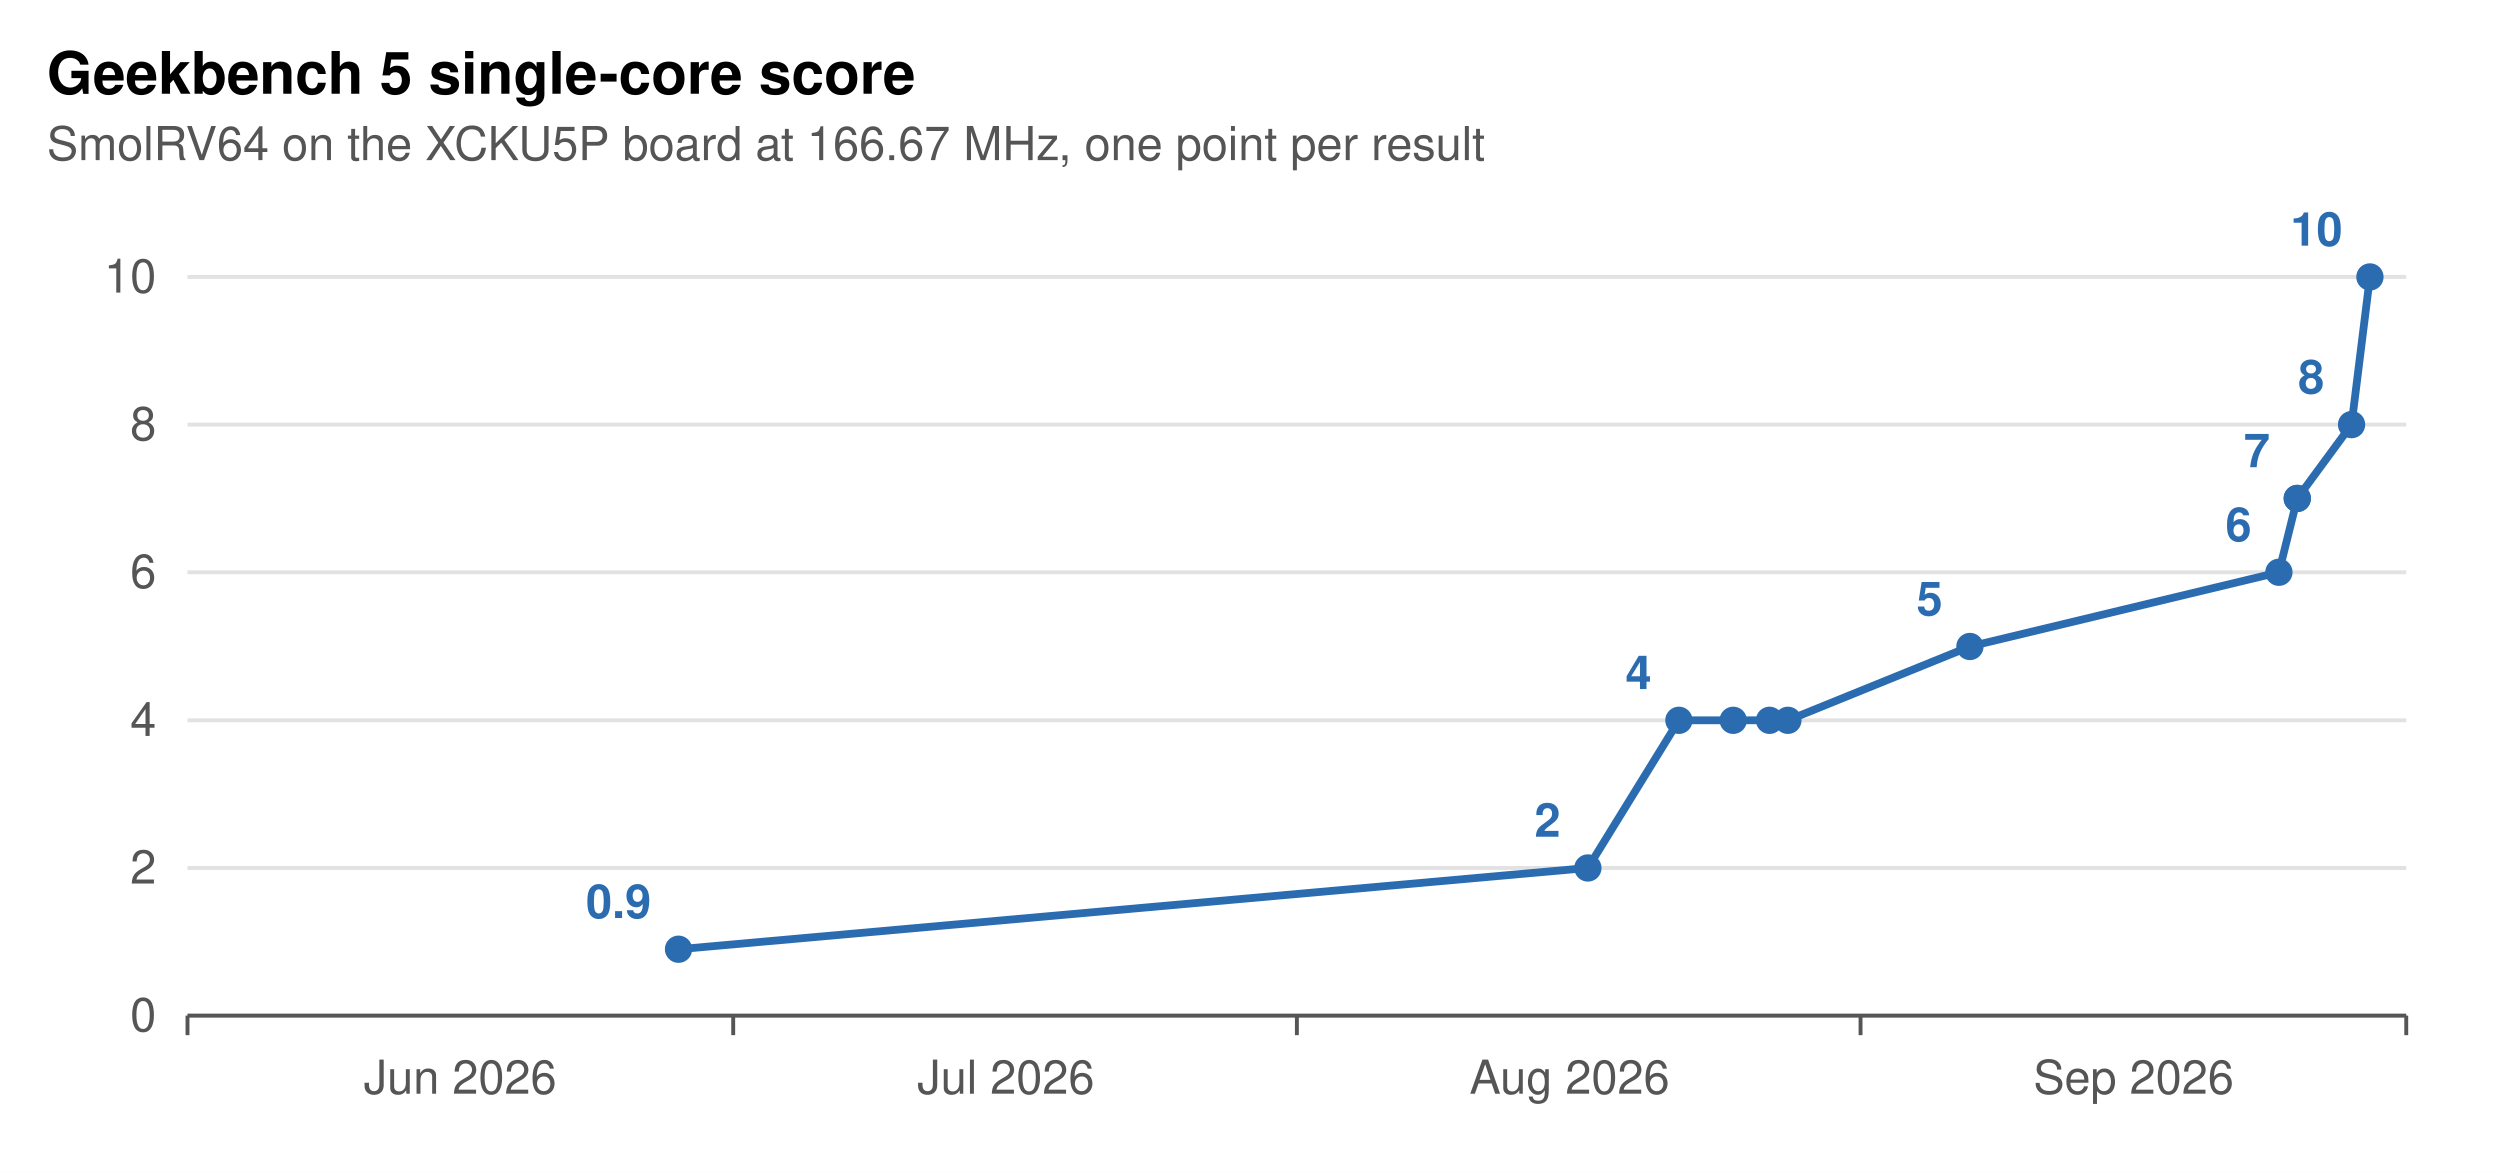
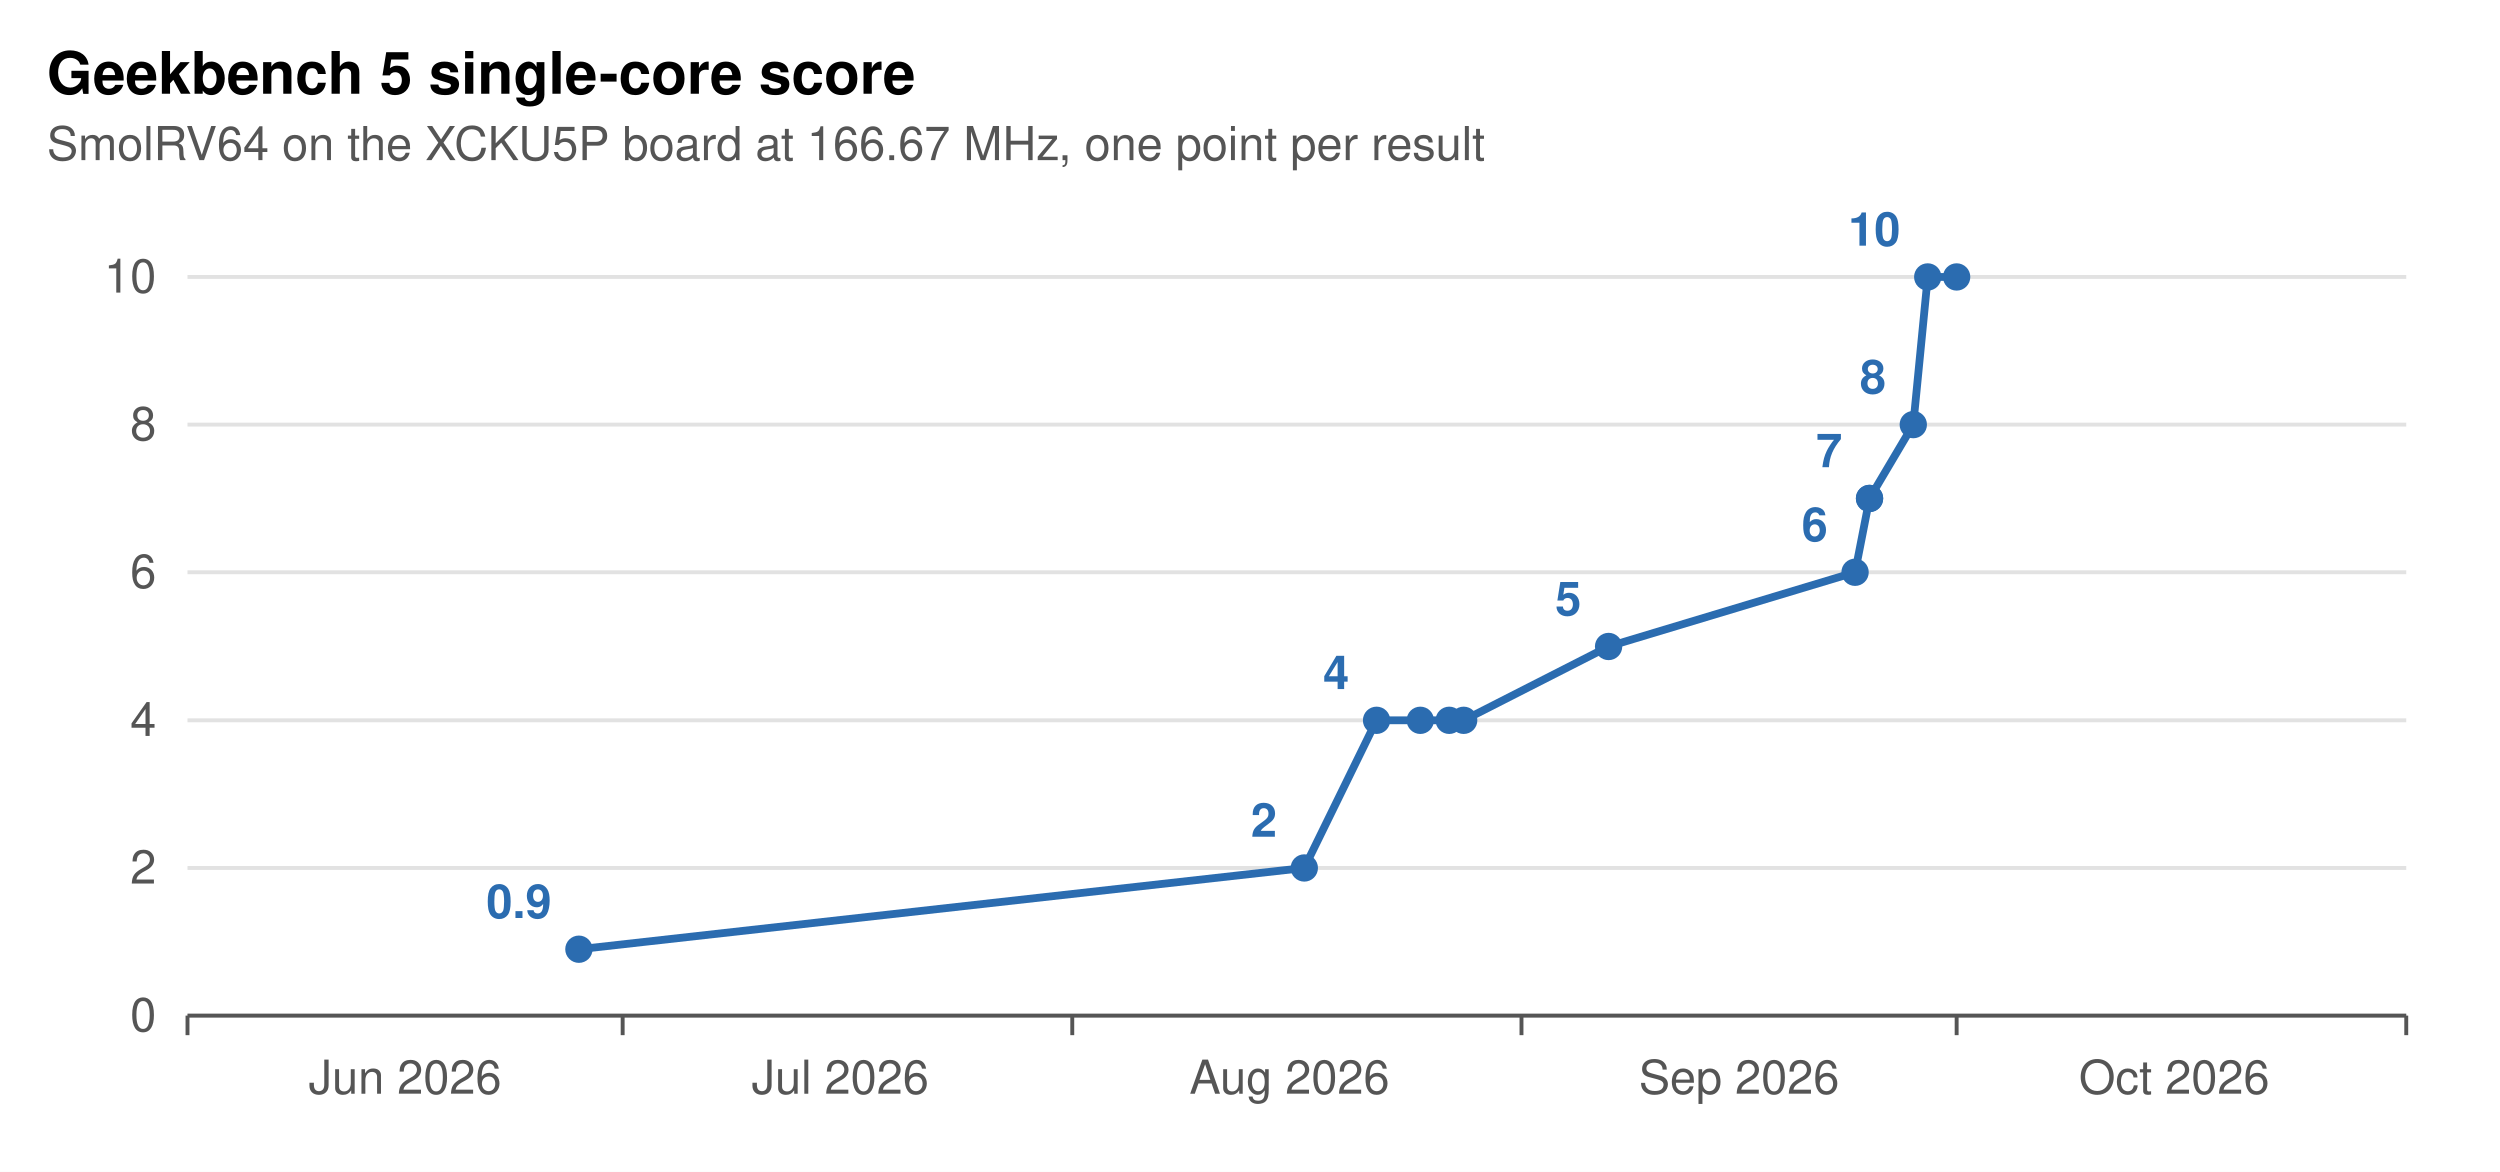
<svg xmlns="http://www.w3.org/2000/svg" width="640" height="300" viewBox="0 0 640 300" font-family="Helvetica, Arial, sans-serif" font-size="12">
  <rect width="640" height="300" fill="#ffffff" />
  <text x="12" y="24" font-size="15" font-weight="bold">Geekbench 5 single-core score</text>
  <text x="12" y="41" fill="#555">SmolRV64 on the XCKU5P board at 166.67 MHz, one point per result</text>
  <line x1="48" y1="260.0" x2="616" y2="260.0" stroke="#e2e2e2" stroke-width="1" />
  <text x="40" y="264.0" text-anchor="end" fill="#555">0</text>
  <line x1="48" y1="222.2" x2="616" y2="222.2" stroke="#e2e2e2" stroke-width="1" />
  <text x="40" y="226.2" text-anchor="end" fill="#555">2</text>
  <line x1="48" y1="184.4" x2="616" y2="184.4" stroke="#e2e2e2" stroke-width="1" />
  <text x="40" y="188.4" text-anchor="end" fill="#555">4</text>
  <line x1="48" y1="146.5" x2="616" y2="146.5" stroke="#e2e2e2" stroke-width="1" />
  <text x="40" y="150.5" text-anchor="end" fill="#555">6</text>
  <line x1="48" y1="108.7" x2="616" y2="108.7" stroke="#e2e2e2" stroke-width="1" />
  <text x="40" y="112.7" text-anchor="end" fill="#555">8</text>
  <line x1="48" y1="70.9" x2="616" y2="70.9" stroke="#e2e2e2" stroke-width="1" />
  <text x="40" y="74.9" text-anchor="end" fill="#555">10</text>
  <line x1="48.0" y1="260" x2="48.0" y2="265" stroke="#555555" stroke-width="1" />
-   <text x="117.8" y="280" text-anchor="middle" fill="#555">Jun 2026</text>
-   <line x1="187.7" y1="260" x2="187.7" y2="265" stroke="#555555" stroke-width="1" />
-   <text x="257.5" y="280" text-anchor="middle" fill="#555">Jul 2026</text>
-   <line x1="332.0" y1="260" x2="332.0" y2="265" stroke="#555555" stroke-width="1" />
-   <text x="401.8" y="280" text-anchor="middle" fill="#555">Aug 2026</text>
-   <line x1="476.3" y1="260" x2="476.3" y2="265" stroke="#555555" stroke-width="1" />
-   <text x="546.2" y="280" text-anchor="middle" fill="#555">Sep 2026</text>
+   <text x="103.7" y="280" text-anchor="middle" fill="#555">Jun 2026</text>
+   <line x1="159.4" y1="260" x2="159.4" y2="265" stroke="#555555" stroke-width="1" />
+   <text x="215.1" y="280" text-anchor="middle" fill="#555">Jul 2026</text>
+   <line x1="274.5" y1="260" x2="274.5" y2="265" stroke="#555555" stroke-width="1" />
+   <text x="330.1" y="280" text-anchor="middle" fill="#555">Aug 2026</text>
+   <line x1="389.5" y1="260" x2="389.5" y2="265" stroke="#555555" stroke-width="1" />
+   <text x="445.2" y="280" text-anchor="middle" fill="#555">Sep 2026</text>
+   <line x1="500.9" y1="260" x2="500.9" y2="265" stroke="#555555" stroke-width="1" />
+   <text x="556.6" y="280" text-anchor="middle" fill="#555">Oct 2026</text>
  <line x1="616.0" y1="260" x2="616.0" y2="265" stroke="#555555" stroke-width="1" />
  <line x1="48" y1="260" x2="616" y2="260" stroke="#555555" stroke-width="1" />
-   <path d="M 173.7 243.0 L 406.5 222.2 L 429.8 184.4 L 443.7 184.4 L 453.0 184.4 L 457.7 184.4 L 504.3 165.5 L 583.4 146.5 L 588.1 127.6 L 588.1 127.6 L 602.0 108.7 L 606.7 70.9" fill="none" stroke="#2b6cb0" stroke-width="2" />
-   <circle cx="173.7" cy="243.0" r="3.5" fill="#2b6cb0" />
-   <text x="166.7" y="235.0" text-anchor="end" font-weight="bold" fill="#2b6cb0">0.9</text>
-   <circle cx="406.5" cy="222.2" r="3.5" fill="#2b6cb0" />
-   <text x="399.5" y="214.2" text-anchor="end" font-weight="bold" fill="#2b6cb0">2</text>
-   <circle cx="429.8" cy="184.4" r="3.5" fill="#2b6cb0" />
-   <text x="422.8" y="176.4" text-anchor="end" font-weight="bold" fill="#2b6cb0">4</text>
-   <circle cx="443.7" cy="184.4" r="3.5" fill="#2b6cb0" />
-   <circle cx="453.0" cy="184.4" r="3.5" fill="#2b6cb0" />
-   <circle cx="457.7" cy="184.4" r="3.5" fill="#2b6cb0" />
-   <circle cx="504.3" cy="165.5" r="3.5" fill="#2b6cb0" />
-   <text x="497.3" y="157.5" text-anchor="end" font-weight="bold" fill="#2b6cb0">5</text>
-   <circle cx="583.4" cy="146.5" r="3.5" fill="#2b6cb0" />
-   <text x="576.4" y="138.5" text-anchor="end" font-weight="bold" fill="#2b6cb0">6</text>
-   <circle cx="588.1" cy="127.6" r="3.5" fill="#2b6cb0" />
-   <text x="581.1" y="119.6" text-anchor="end" font-weight="bold" fill="#2b6cb0">7</text>
-   <circle cx="588.1" cy="127.6" r="3.5" fill="#2b6cb0" />
-   <circle cx="602.0" cy="108.7" r="3.5" fill="#2b6cb0" />
-   <text x="595.0" y="100.7" text-anchor="end" font-weight="bold" fill="#2b6cb0">8</text>
-   <circle cx="606.7" cy="70.9" r="3.5" fill="#2b6cb0" />
-   <text x="599.7" y="62.9" text-anchor="end" font-weight="bold" fill="#2b6cb0">10</text>
+   <path d="M 148.2 243.0 L 333.9 222.2 L 352.4 184.4 L 363.6 184.4 L 371.0 184.4 L 374.7 184.4 L 411.8 165.5 L 474.9 146.5 L 478.6 127.6 L 478.6 127.6 L 489.8 108.7 L 493.5 70.9 L 500.9 70.9" fill="none" stroke="#2b6cb0" stroke-width="2" />
+   <circle cx="148.2" cy="243.0" r="3.5" fill="#2b6cb0" />
+   <text x="141.2" y="235.0" text-anchor="end" font-weight="bold" fill="#2b6cb0">0.9</text>
+   <circle cx="333.9" cy="222.2" r="3.5" fill="#2b6cb0" />
+   <text x="326.9" y="214.2" text-anchor="end" font-weight="bold" fill="#2b6cb0">2</text>
+   <circle cx="352.4" cy="184.4" r="3.5" fill="#2b6cb0" />
+   <text x="345.4" y="176.4" text-anchor="end" font-weight="bold" fill="#2b6cb0">4</text>
+   <circle cx="363.6" cy="184.4" r="3.5" fill="#2b6cb0" />
+   <circle cx="371.0" cy="184.4" r="3.5" fill="#2b6cb0" />
+   <circle cx="374.7" cy="184.4" r="3.5" fill="#2b6cb0" />
+   <circle cx="411.8" cy="165.5" r="3.5" fill="#2b6cb0" />
+   <text x="404.8" y="157.5" text-anchor="end" font-weight="bold" fill="#2b6cb0">5</text>
+   <circle cx="474.9" cy="146.5" r="3.5" fill="#2b6cb0" />
+   <text x="467.9" y="138.5" text-anchor="end" font-weight="bold" fill="#2b6cb0">6</text>
+   <circle cx="478.6" cy="127.6" r="3.5" fill="#2b6cb0" />
+   <text x="471.6" y="119.6" text-anchor="end" font-weight="bold" fill="#2b6cb0">7</text>
+   <circle cx="478.6" cy="127.6" r="3.5" fill="#2b6cb0" />
+   <circle cx="489.8" cy="108.7" r="3.5" fill="#2b6cb0" />
+   <text x="482.8" y="100.7" text-anchor="end" font-weight="bold" fill="#2b6cb0">8</text>
+   <circle cx="493.5" cy="70.9" r="3.5" fill="#2b6cb0" />
+   <text x="486.5" y="62.9" text-anchor="end" font-weight="bold" fill="#2b6cb0">10</text>
+   <circle cx="500.9" cy="70.9" r="3.5" fill="#2b6cb0" />
</svg>
